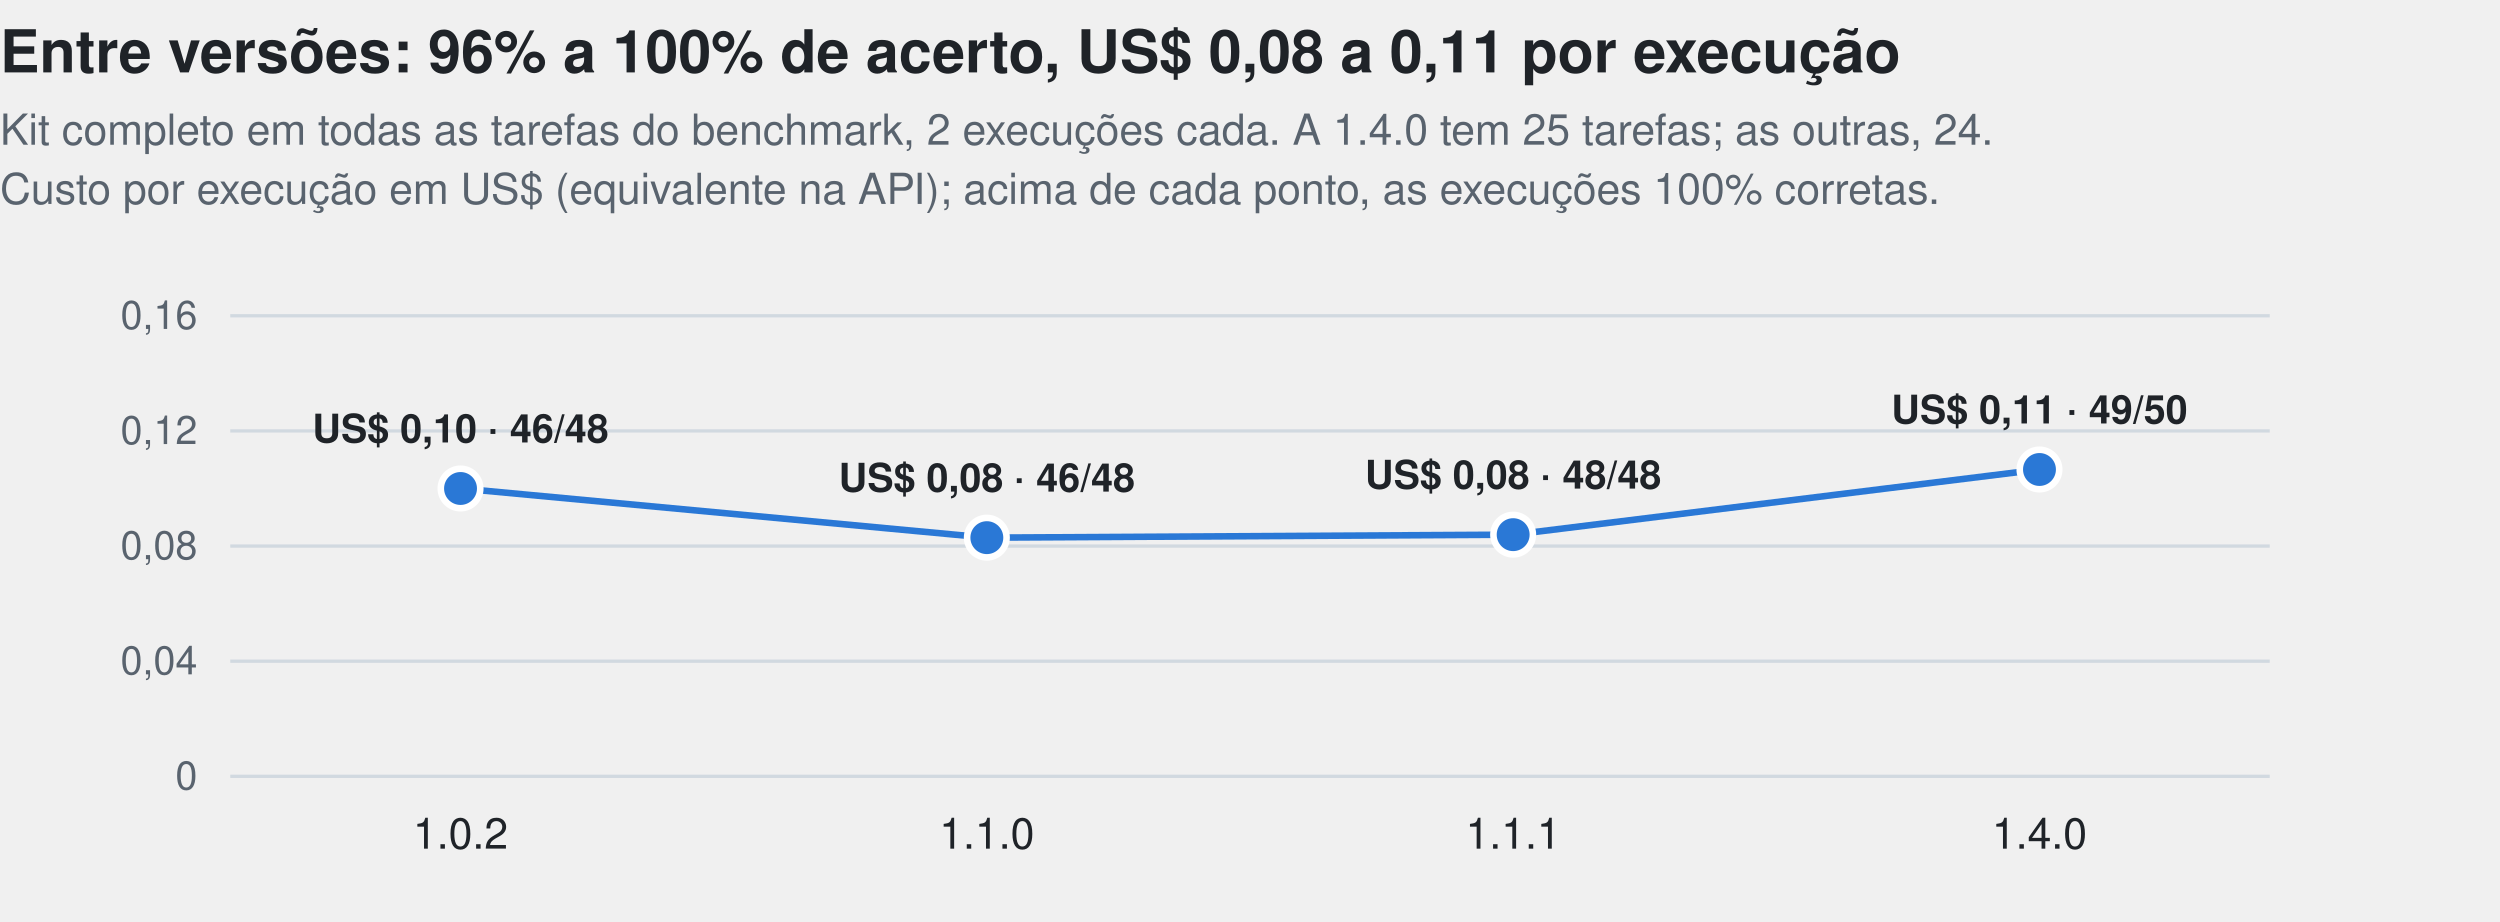
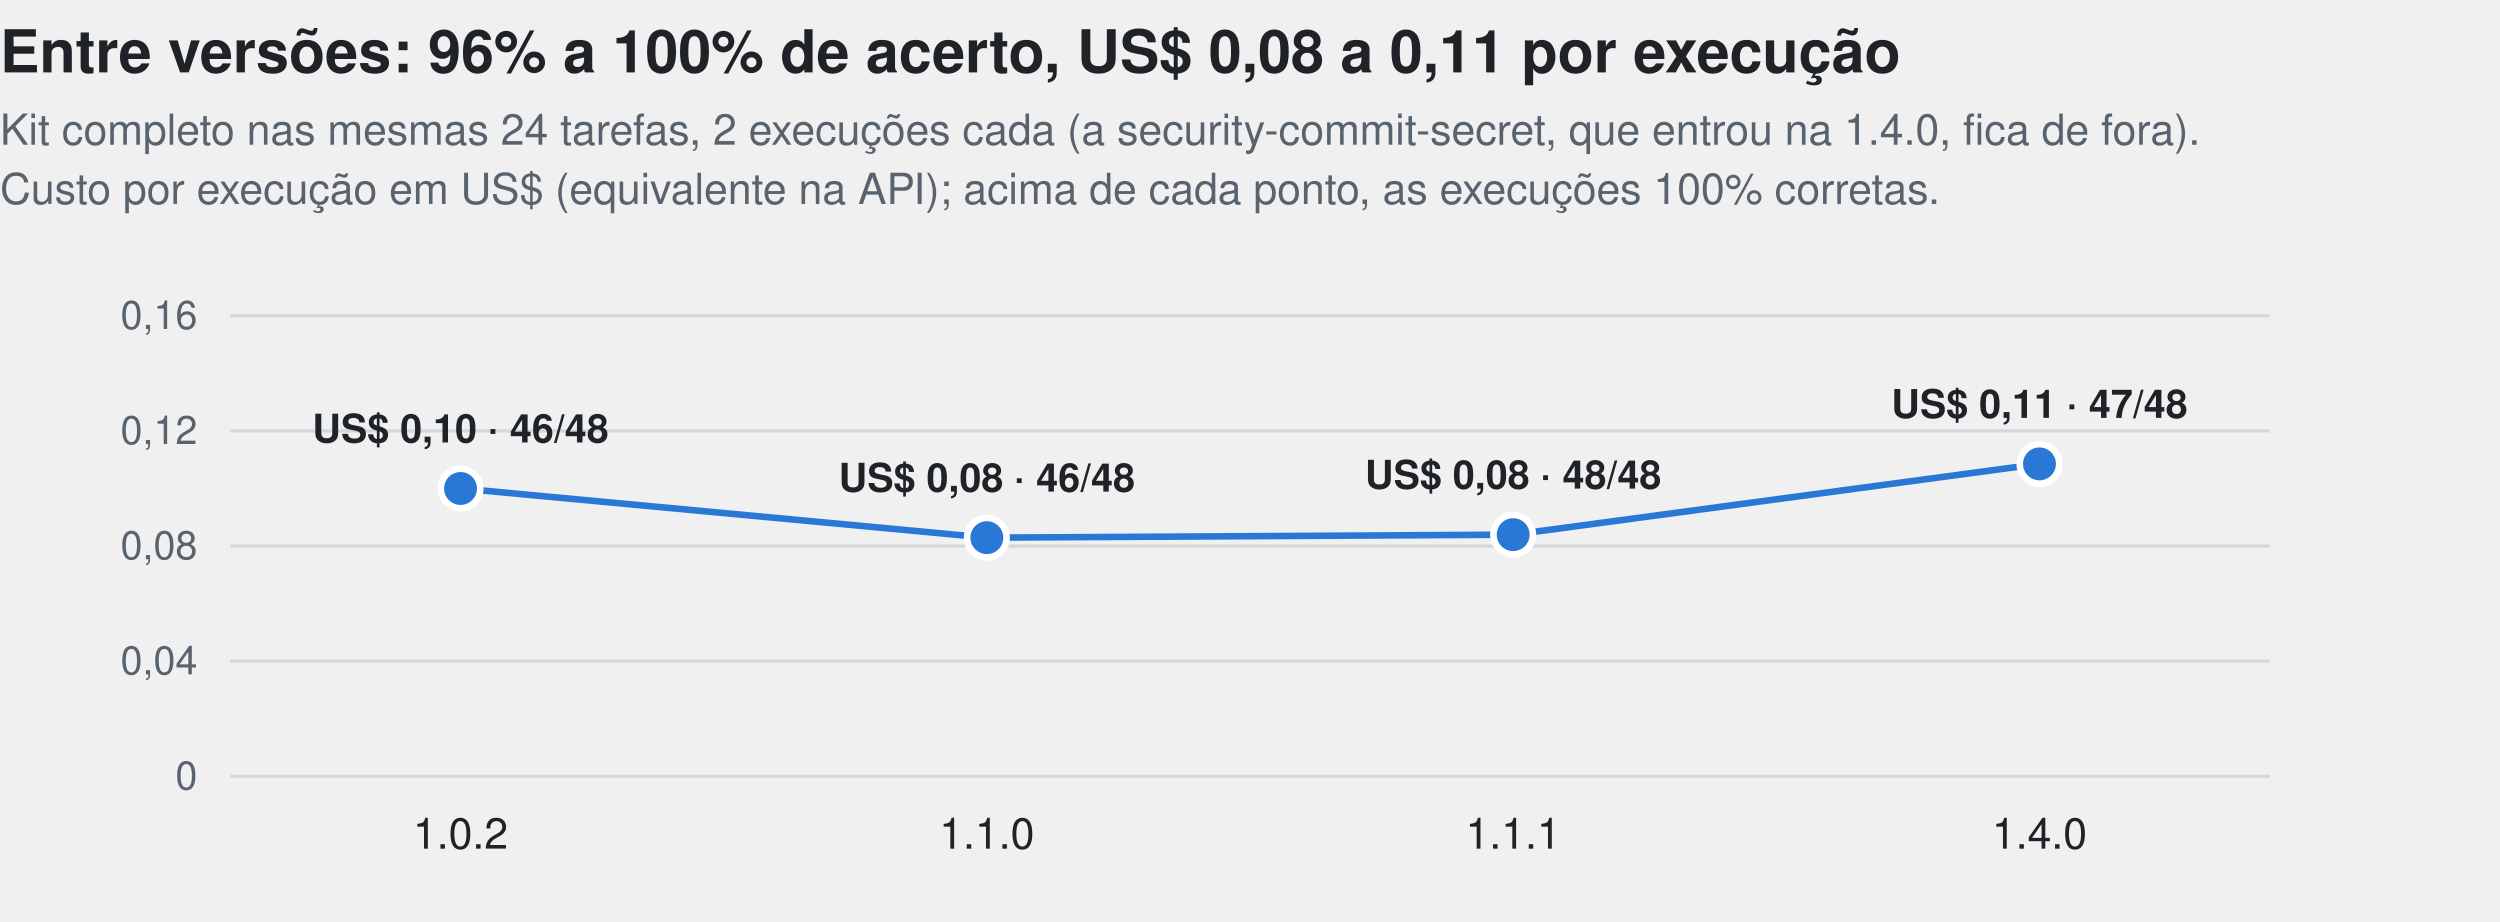
- <svg xmlns="http://www.w3.org/2000/svg" width="760" height="280" viewBox="0 0 760 280" role="img" aria-label="Regressão por versão do kit, custo por execução e acerto: 1.0.2 US$ 0,10 com 46/48, 1.1.0 US$ 0,08 com 46/48, 1.1.1 US$ 0,08 com 48/48, 1.4.0 US$ 0,11 com 49/50">
+ <svg xmlns="http://www.w3.org/2000/svg" width="760" height="280" viewBox="0 0 760 280" role="img" aria-label="Regressão por versão do kit, custo por execução e acerto: 1.0.2 US$ 0,10 com 46/48, 1.1.0 US$ 0,08 com 46/48, 1.1.1 US$ 0,08 com 48/48, 1.4.0 US$ 0,11 com 47/48">
  <style>text{font-family:-apple-system,BlinkMacSystemFont,"Segoe UI",Helvetica,Arial,sans-serif;fill:#1f2328}.m{fill:#59636e}</style>
  <text x="0" y="22" font-size="18" font-weight="600">Entre versões: 96% a 100% de acerto, US$ 0,08 a 0,11 por execução</text>
-   <text x="0" y="44" font-size="13" class="m">Kit completo em todas as tarefas do benchmark, 2 execuções cada. A 1.4.0 tem 25 tarefas; as outras, 24.</text>
+   <text x="0" y="44" font-size="13" class="m">Kit completo nas mesmas 24 tarefas, 2 execuções cada (a security-commit-secret, que entrou na 1.4.0, fica de fora).</text>
  <text x="0" y="62" font-size="13" class="m">Custo por execução em US$ (equivalente na API); acima de cada ponto, as execuções 100% corretas.</text>
  <line x1="70" x2="690" y1="236" y2="236" stroke="#d1d9e0" stroke-width="1" />
  <text x="60" y="240" font-size="12" class="m" text-anchor="end">0</text>
  <line x1="70" x2="690" y1="201" y2="201" stroke="#d1d9e0" stroke-width="1" />
  <text x="60" y="205" font-size="12" class="m" text-anchor="end">0,04</text>
  <line x1="70" x2="690" y1="166" y2="166" stroke="#d1d9e0" stroke-width="1" />
  <text x="60" y="170" font-size="12" class="m" text-anchor="end">0,08</text>
  <line x1="70" x2="690" y1="131" y2="131" stroke="#d1d9e0" stroke-width="1" />
  <text x="60" y="135" font-size="12" class="m" text-anchor="end">0,12</text>
  <line x1="70" x2="690" y1="96" y2="96" stroke="#d1d9e0" stroke-width="1" />
  <text x="60" y="100" font-size="12" class="m" text-anchor="end">0,16</text>
-   <polyline points="140,148.5 300,163.448 460,162.536 620,142.725" fill="none" stroke="#2a78d6" stroke-width="2" />
+   <polyline points="140,148.5 300,163.448 460,162.536 620,141.026" fill="none" stroke="#2a78d6" stroke-width="2" />
  <circle cx="140" cy="148.5" r="6" fill="#2a78d6" stroke="#ffffff" stroke-width="2" />
  <text x="140" y="134.5" font-size="12" font-weight="600" text-anchor="middle">US$ 0,10 · 46/48</text>
  <text x="140" y="258" font-size="13" text-anchor="middle">1.0.2</text>
  <circle cx="300" cy="163.448" r="6" fill="#2a78d6" stroke="#ffffff" stroke-width="2" />
  <text x="300" y="149.448" font-size="12" font-weight="600" text-anchor="middle">US$ 0,08 · 46/48</text>
  <text x="300" y="258" font-size="13" text-anchor="middle">1.1.0</text>
  <circle cx="460" cy="162.536" r="6" fill="#2a78d6" stroke="#ffffff" stroke-width="2" />
  <text x="460" y="148.536" font-size="12" font-weight="600" text-anchor="middle">US$ 0,08 · 48/48</text>
  <text x="460" y="258" font-size="13" text-anchor="middle">1.1.1</text>
-   <circle cx="620" cy="142.725" r="6" fill="#2a78d6" stroke="#ffffff" stroke-width="2" />
-   <text x="620" y="128.725" font-size="12" font-weight="600" text-anchor="middle">US$ 0,11 · 49/50</text>
+   <circle cx="620" cy="141.026" r="6" fill="#2a78d6" stroke="#ffffff" stroke-width="2" />
+   <text x="620" y="127.026" font-size="12" font-weight="600" text-anchor="middle">US$ 0,11 · 47/48</text>
  <text x="620" y="258" font-size="13" text-anchor="middle">1.4.0</text>
</svg>
